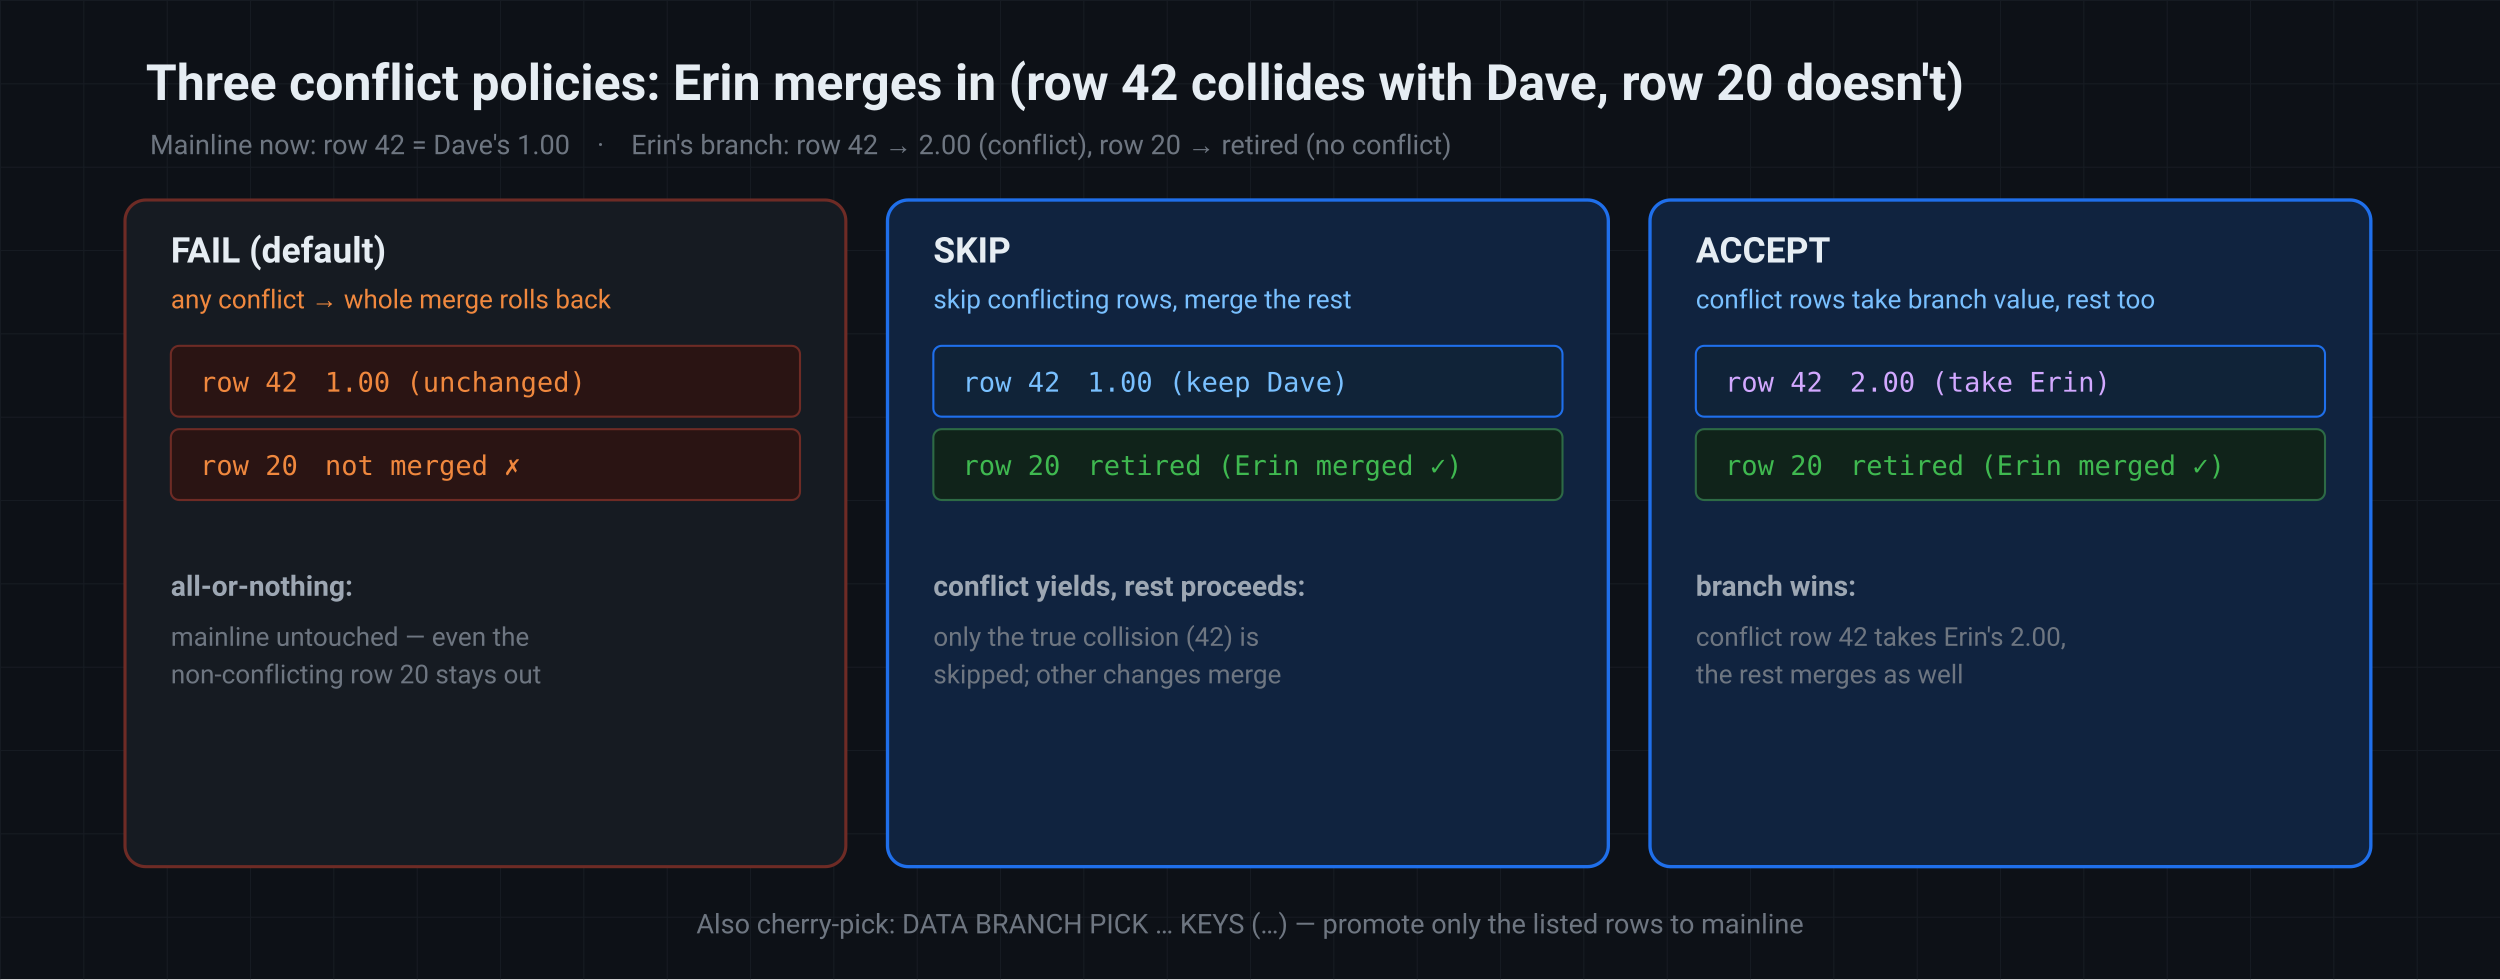
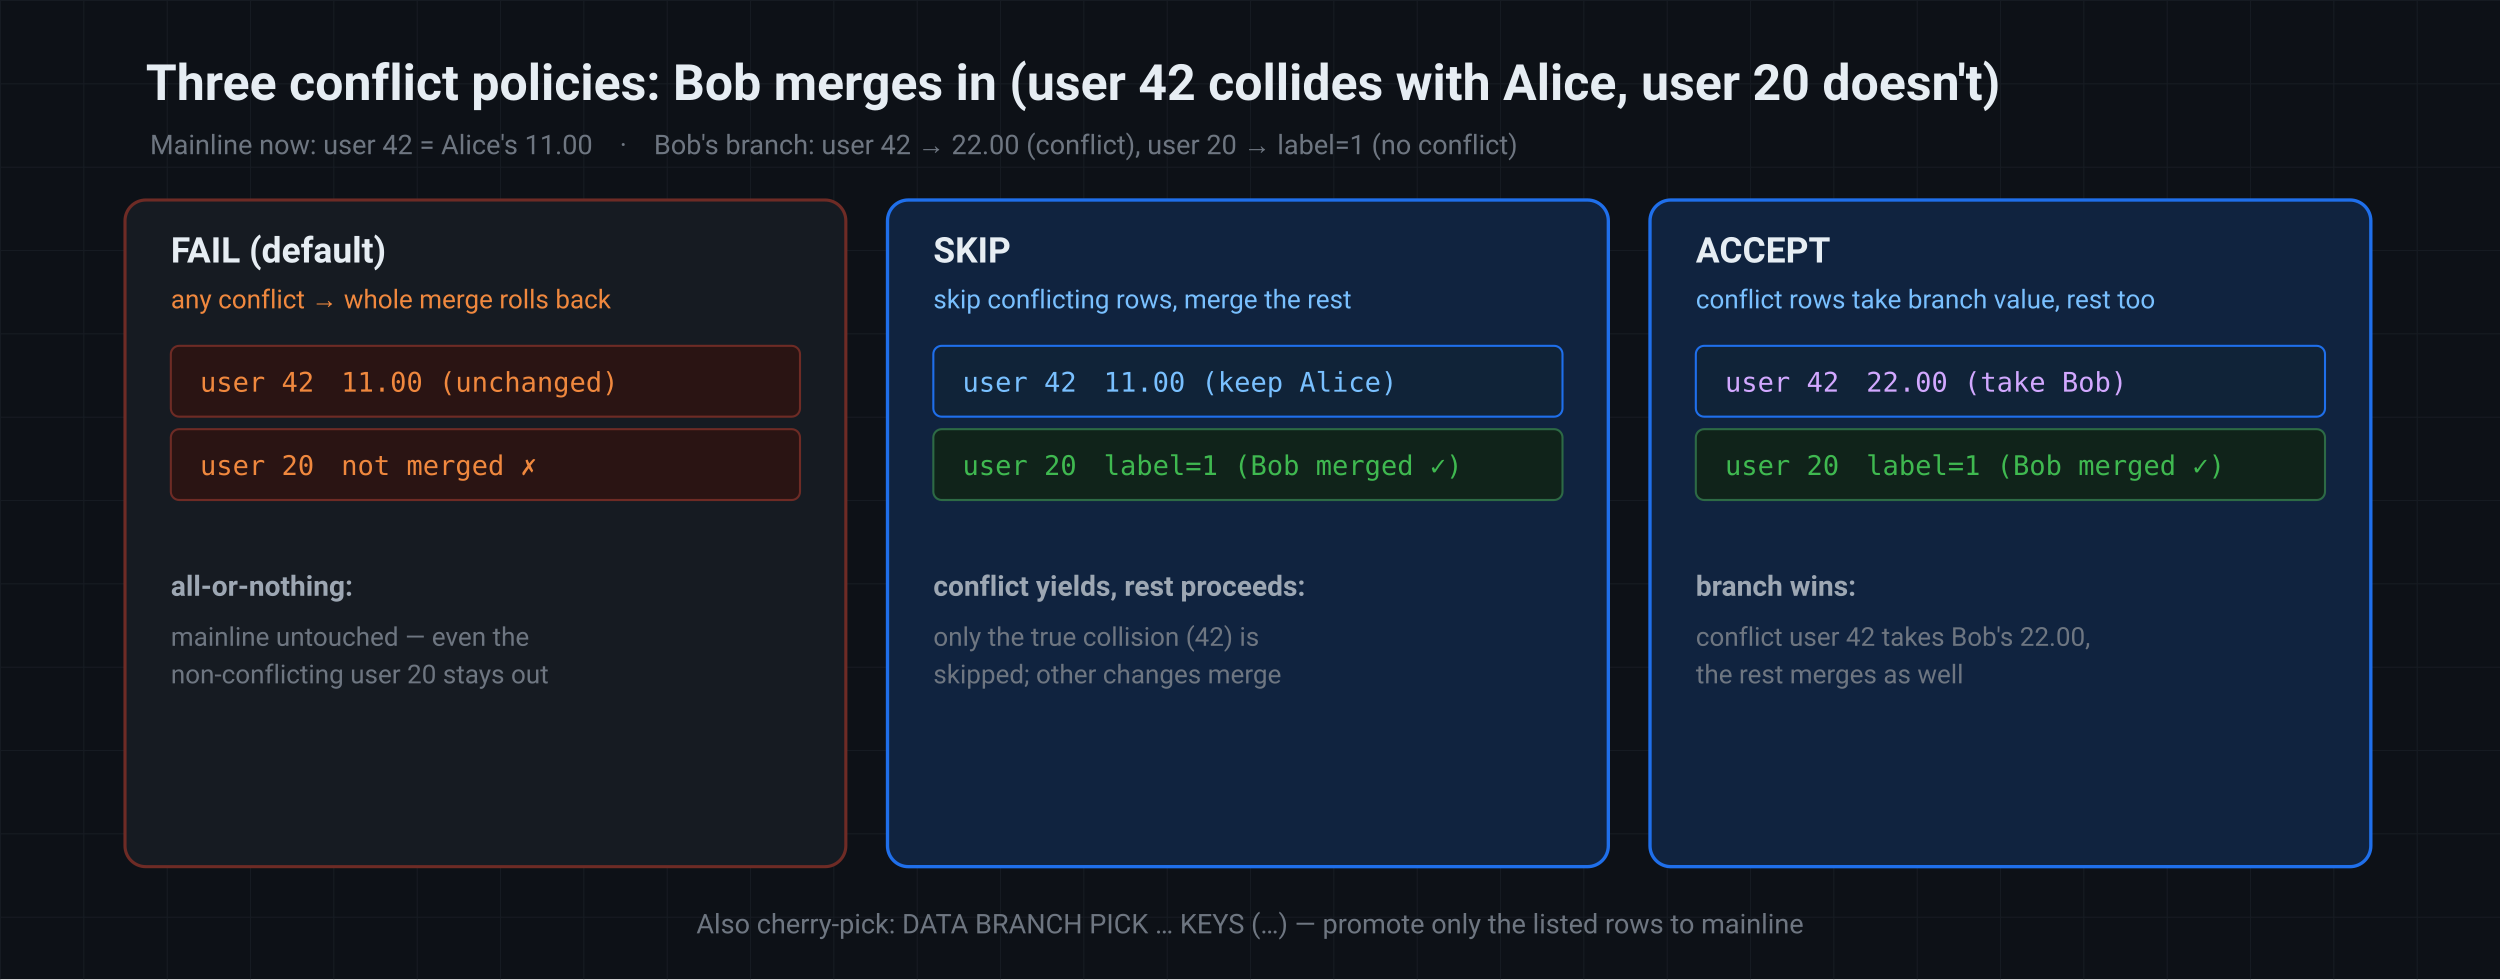
<svg xmlns="http://www.w3.org/2000/svg" viewBox="0 0 1200 470" font-family="-apple-system,'Segoe UI',Roboto,'Helvetica Neue',Arial,sans-serif">
  <defs>
    <pattern id="g" width="40" height="40" patternUnits="userSpaceOnUse">
      <path d="M40 0H0V40" fill="none" stroke="#161B22" stroke-width="1" />
    </pattern>
    <style>.mono{font-family:ui-monospace,'SF Mono',Menlo,Consolas,monospace;} .h{fill:#E6EDF3;} .m{fill:#9DA7B3;} .dim{fill:#6E7681;}</style>
  </defs>
  <rect width="1200" height="470" fill="#0D1117" />
  <rect width="1200" height="470" fill="url(#g)" />
-   <text x="70" y="48" class="h" font-size="24" font-weight="700">Three conflict policies: Erin merges in (row 42 collides with Dave, row 20 doesn't)</text>
-   <text x="72" y="74" class="dim" font-size="13">Mainline now: row 42 = Dave's 1.00　·　Erin's branch: row 42 → 2.00 (conflict), row 20 → retired (no conflict)</text>
+   <text x="70" y="48" class="h" font-size="24" font-weight="700">Three conflict policies: Bob merges in (user 42 collides with Alice, user 20 doesn't)</text>
+   <text x="72" y="74" class="dim" font-size="13">Mainline now: user 42 = Alice's 11.00　·　Bob's branch: user 42 → 22.00 (conflict), user 20 → label=1 (no conflict)</text>
  <rect x="60" y="96" width="346" height="320" rx="10" fill="#161B22" stroke="#6E2B25" stroke-width="1.5" />
  <text x="82" y="126" class="h" font-size="17" font-weight="700">FAIL (default)</text>
  <text x="82" y="148" fill="#F0883E" font-size="12.5">any conflict → whole merge rolls back</text>
  <g class="mono" font-size="13">
    <rect x="82" y="166" width="302" height="34" rx="4" fill="#2A1413" stroke="#6E2B25" />
-     <text x="96" y="188" fill="#F0883E">row 42　1.00 (unchanged)</text>
+     <text x="96" y="188" fill="#F0883E">user 42　11.00 (unchanged)</text>
    <rect x="82" y="206" width="302" height="34" rx="4" fill="#2A1413" stroke="#6E2B25" />
-     <text x="96" y="228" fill="#F0883E">row 20　not merged ✗</text>
+     <text x="96" y="228" fill="#F0883E">user 20　not merged ✗</text>
  </g>
  <text x="82" y="286" class="m" font-size="13.5" font-weight="700">all-or-nothing:</text>
  <text x="82" y="310" class="dim" font-size="12.5">mainline untouched — even the</text>
-   <text x="82" y="328" class="dim" font-size="12.5">non-conflicting row 20 stays out</text>
+   <text x="82" y="328" class="dim" font-size="12.5">non-conflicting user 20 stays out</text>
  <rect x="426" y="96" width="346" height="320" rx="10" fill="#10233F" stroke="#1F6FEB" stroke-width="1.6" />
  <text x="448" y="126" class="h" font-size="17" font-weight="700">SKIP</text>
  <text x="448" y="148" fill="#79C0FF" font-size="12.5">skip conflicting rows, merge the rest</text>
  <g class="mono" font-size="13">
    <rect x="448" y="166" width="302" height="34" rx="4" fill="#102338" stroke="#1F6FEB" />
-     <text x="462" y="188" fill="#79C0FF">row 42　1.00 (keep Dave)</text>
+     <text x="462" y="188" fill="#79C0FF">user 42　11.00 (keep Alice)</text>
    <rect x="448" y="206" width="302" height="34" rx="4" fill="#10231A" stroke="#2D6A45" />
-     <text x="462" y="228" fill="#3FB950">row 20　retired (Erin merged ✓)</text>
+     <text x="462" y="228" fill="#3FB950">user 20　label=1 (Bob merged ✓)</text>
  </g>
  <text x="448" y="286" class="m" font-size="13.5" font-weight="700">conflict yields, rest proceeds:</text>
  <text x="448" y="310" class="dim" font-size="12.5">only the true collision (42) is</text>
  <text x="448" y="328" class="dim" font-size="12.5">skipped; other changes merge</text>
  <rect x="792" y="96" width="346" height="320" rx="10" fill="#10233F" stroke="#1F6FEB" stroke-width="1.6" />
  <text x="814" y="126" class="h" font-size="17" font-weight="700">ACCEPT</text>
  <text x="814" y="148" fill="#79C0FF" font-size="12.5">conflict rows take branch value, rest too</text>
  <g class="mono" font-size="13">
    <rect x="814" y="166" width="302" height="34" rx="4" fill="#102338" stroke="#1F6FEB" />
-     <text x="828" y="188" fill="#D2A8FF">row 42　2.00 (take Erin)</text>
+     <text x="828" y="188" fill="#D2A8FF">user 42　22.00 (take Bob)</text>
    <rect x="814" y="206" width="302" height="34" rx="4" fill="#10231A" stroke="#2D6A45" />
-     <text x="828" y="228" fill="#3FB950">row 20　retired (Erin merged ✓)</text>
+     <text x="828" y="228" fill="#3FB950">user 20　label=1 (Bob merged ✓)</text>
  </g>
  <text x="814" y="286" class="m" font-size="13.5" font-weight="700">branch wins:</text>
-   <text x="814" y="310" class="dim" font-size="12.5">conflict row 42 takes Erin's 2.00,</text>
+   <text x="814" y="310" class="dim" font-size="12.5">conflict user 42 takes Bob's 22.00,</text>
  <text x="814" y="328" class="dim" font-size="12.5">the rest merges as well</text>
  <text x="600" y="448" class="dim" font-size="13" text-anchor="middle">Also cherry-pick: DATA BRANCH PICK … KEYS (…) — promote only the listed rows to mainline</text>
</svg>
